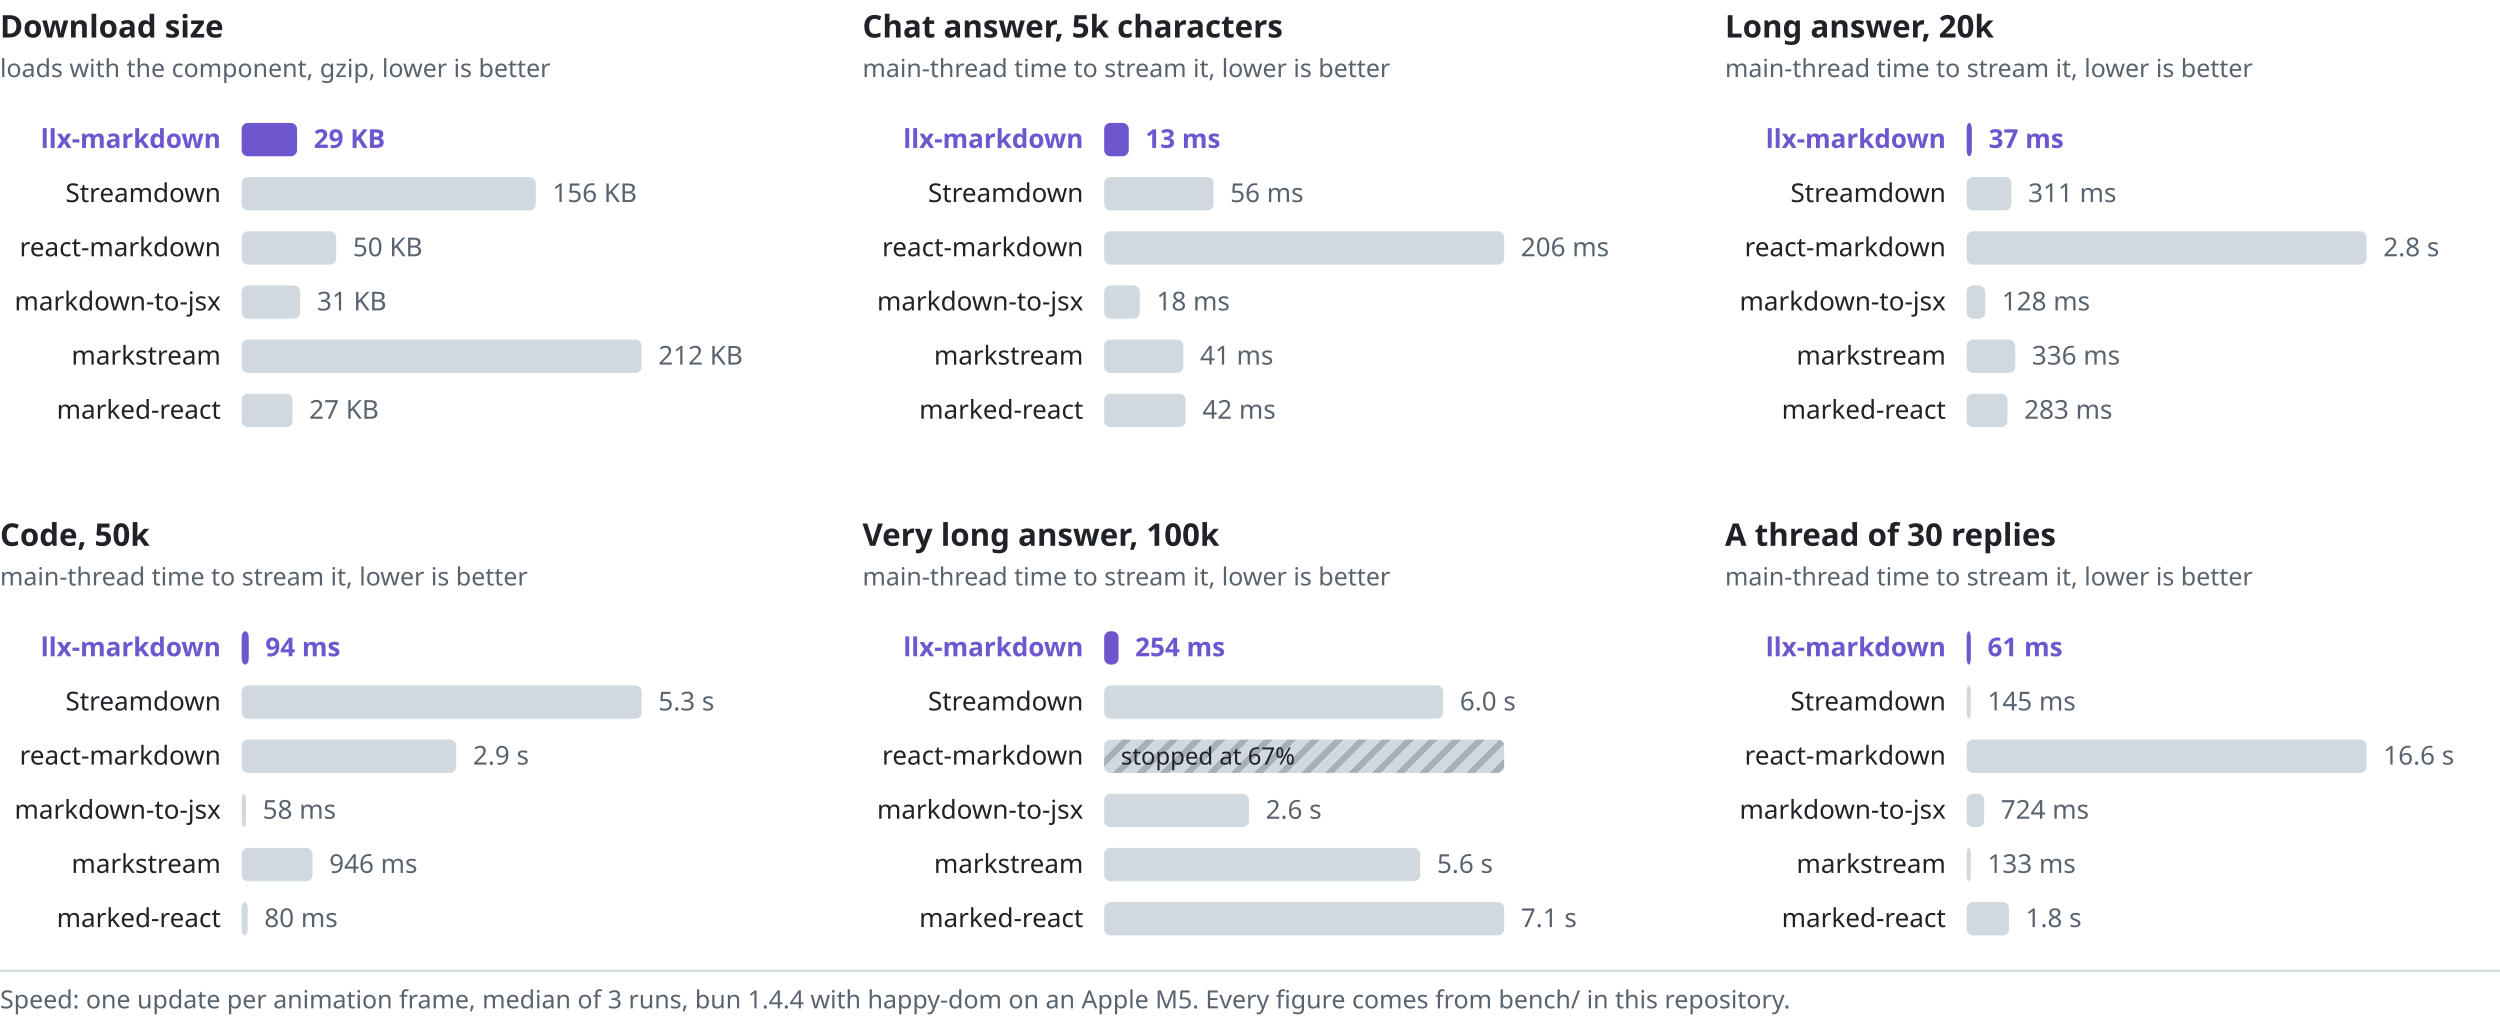
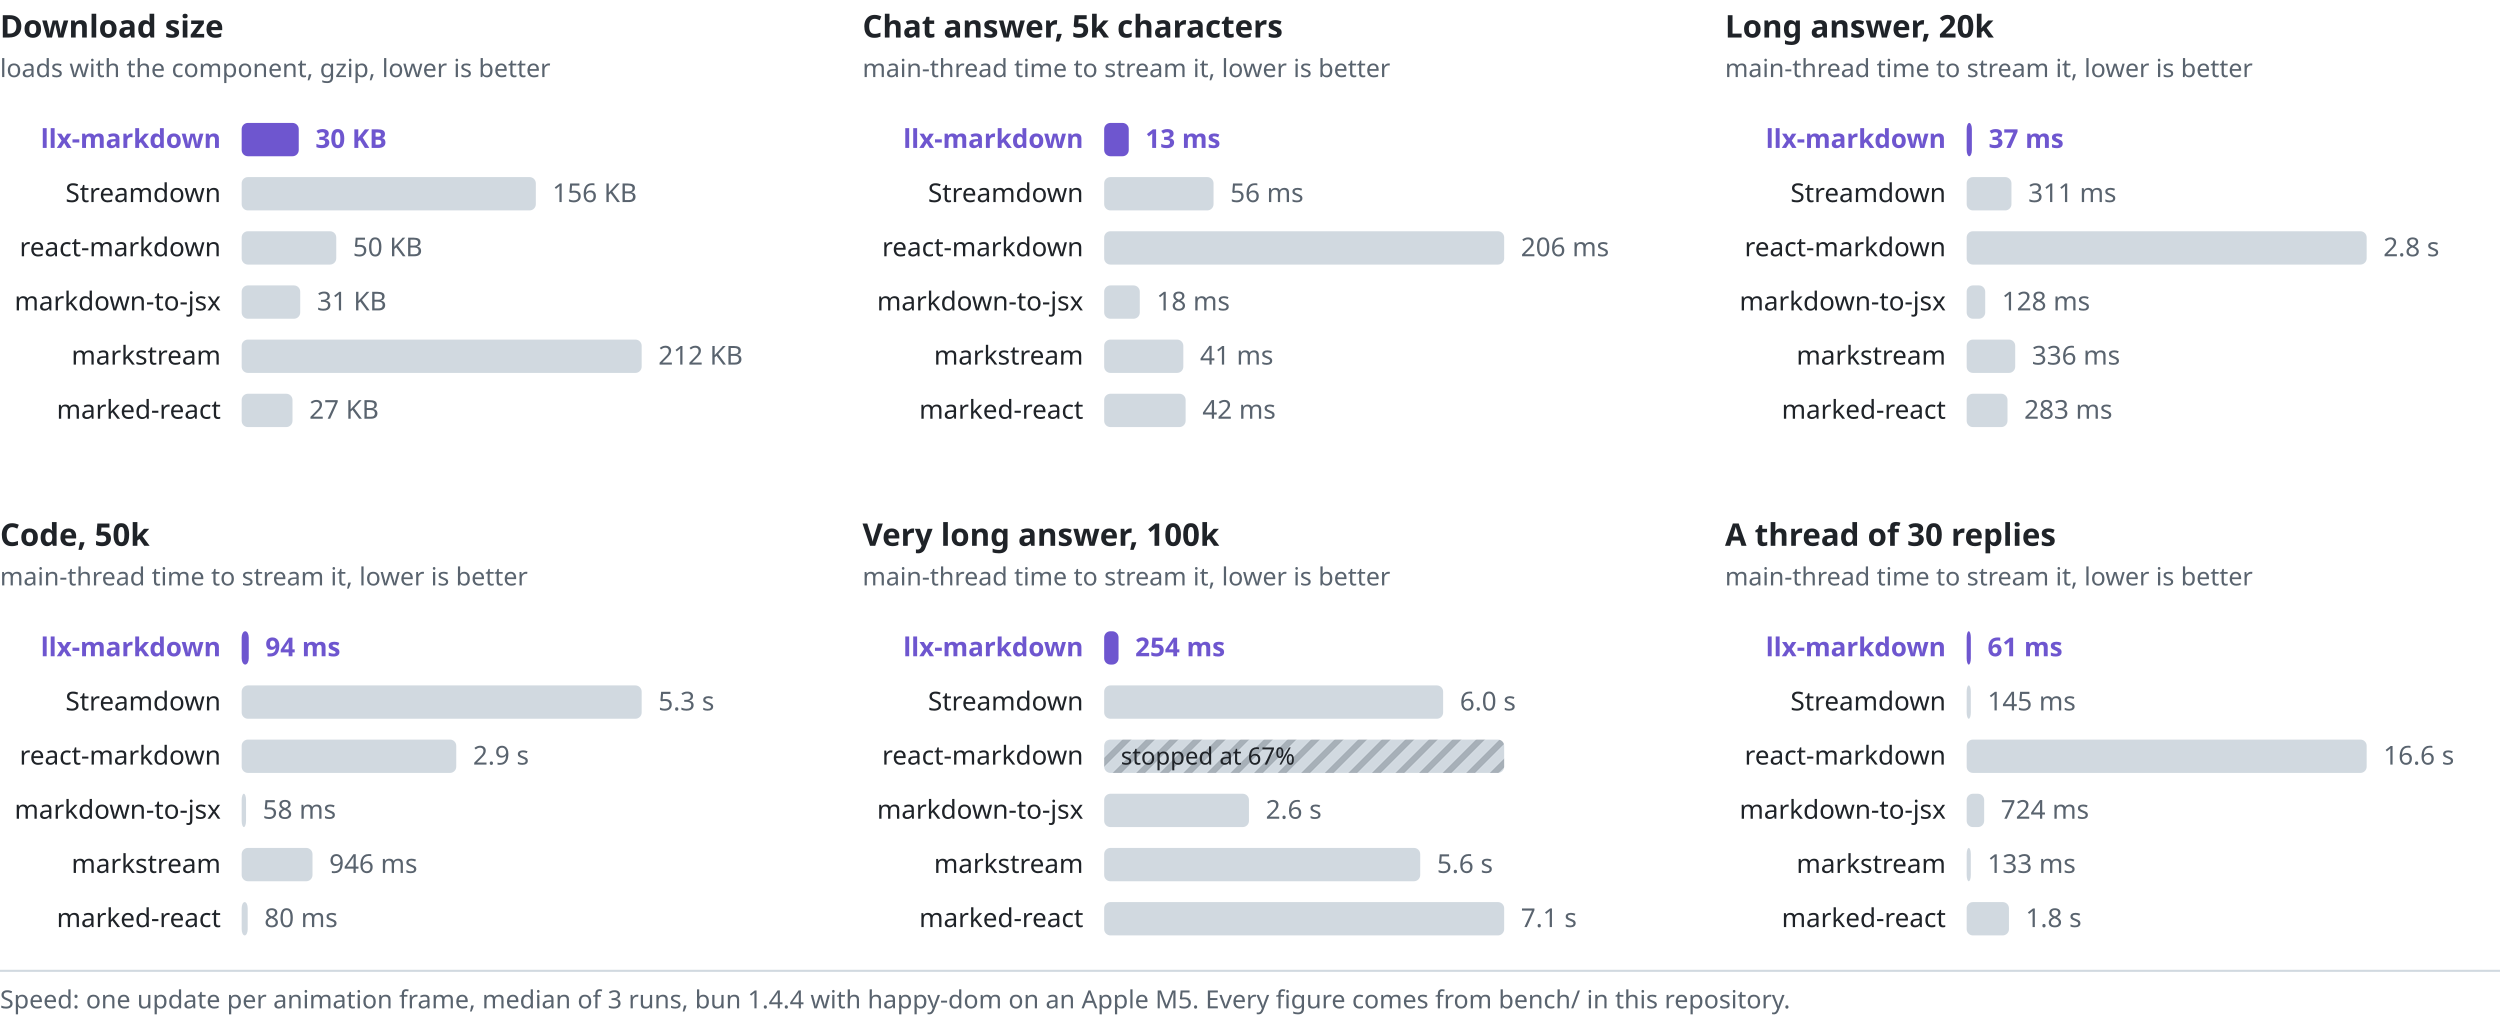
<svg xmlns="http://www.w3.org/2000/svg" width="1200" height="492" viewBox="0 0 1200 492" role="img" aria-label="llx-markdown compared with five React Markdown renderers on download size and streaming speed">
  <defs>
    <pattern id="stopped" width="8" height="8" patternUnits="userSpaceOnUse" patternTransform="rotate(45)">
      <rect width="8" height="8" fill="#d1d9e0" />
      <rect width="3" height="8" fill="#59636e" opacity="0.35" />
    </pattern>
    <style>
text { font-family: -apple-system, BlinkMacSystemFont, "Segoe UI", "Noto Sans", Helvetica, Arial, sans-serif; fill: #1f2328; }
.title { font-size: 15px; font-weight: 600; }
.note { font-size: 12px; fill: #59636e; }
.label, .value { font-size: 12.5px; }
.value { fill: #59636e; font-variant-numeric: tabular-nums; }
.ours { font-size: 12.5px; font-weight: 600; fill: #6e56cf; font-variant-numeric: tabular-nums; }
.inside { font-size: 11.5px; fill: #1f2328; }
</style>
  </defs>
  <text x="0" y="18" class="title">Download size</text>
  <text x="0" y="37" class="note">loads with the component, gzip, lower is better</text>
  <text x="106" y="71" text-anchor="end" class="ours">llx-markdown</text>
-   <rect x="116" y="59" width="26.6" height="16" rx="3" fill="#6e56cf" />
-   <text x="150.599" y="71" class="ours">29 KB</text>
+   <rect x="116" y="59" width="27.4" height="16" rx="3" fill="#6e56cf" />
+   <text x="151.416" y="71" class="ours">30 KB</text>
  <text x="106" y="97" text-anchor="end" class="label">Streamdown</text>
  <rect x="116" y="85" width="141.2" height="16" rx="3" fill="#d1d9e0" />
  <text x="265.163" y="97" class="value">156 KB</text>
  <text x="106" y="123" text-anchor="end" class="label">react-markdown</text>
  <rect x="116" y="111" width="45.4" height="16" rx="3" fill="#d1d9e0" />
  <text x="169.39" y="123" class="value">50 KB</text>
  <text x="106" y="149" text-anchor="end" class="label">markdown-to-jsx</text>
  <rect x="116" y="137" width="28.1" height="16" rx="3" fill="#d1d9e0" />
  <text x="152.142" y="149" class="value">31 KB</text>
  <text x="106" y="175" text-anchor="end" class="label">markstream</text>
  <rect x="116" y="163" width="192.0" height="16" rx="3" fill="#d1d9e0" />
  <text x="316" y="175" class="value">212 KB</text>
  <text x="106" y="201" text-anchor="end" class="label">marked-react</text>
  <rect x="116" y="189" width="24.4" height="16" rx="3" fill="#d1d9e0" />
  <text x="148.42" y="201" class="value">27 KB</text>
  <text x="414" y="18" class="title">Chat answer, 5k characters</text>
  <text x="414" y="37" class="note">main-thread time to stream it, lower is better</text>
  <text x="520" y="71" text-anchor="end" class="ours">llx-markdown</text>
  <rect x="530" y="59" width="11.8" height="16" rx="3" fill="#6e56cf" />
  <text x="549.775" y="71" class="ours">13 ms</text>
  <text x="520" y="97" text-anchor="end" class="label">Streamdown</text>
  <rect x="530" y="85" width="52.5" height="16" rx="3" fill="#d1d9e0" />
  <text x="590.496" y="97" class="value">56 ms</text>
  <text x="520" y="123" text-anchor="end" class="label">react-markdown</text>
  <rect x="530" y="111" width="192.0" height="16" rx="3" fill="#d1d9e0" />
  <text x="730" y="123" class="value">206 ms</text>
  <text x="520" y="149" text-anchor="end" class="label">markdown-to-jsx</text>
  <rect x="530" y="137" width="17.1" height="16" rx="3" fill="#d1d9e0" />
  <text x="555.128" y="149" class="value">18 ms</text>
  <text x="520" y="175" text-anchor="end" class="label">markstream</text>
  <rect x="530" y="163" width="38.0" height="16" rx="3" fill="#d1d9e0" />
  <text x="576.001" y="175" class="value">41 ms</text>
  <text x="520" y="201" text-anchor="end" class="label">marked-react</text>
  <rect x="530" y="189" width="39.1" height="16" rx="3" fill="#d1d9e0" />
  <text x="577.141" y="201" class="value">42 ms</text>
  <text x="828" y="18" class="title">Long answer, 20k</text>
  <text x="828" y="37" class="note">main-thread time to stream it, lower is better</text>
  <text x="934" y="71" text-anchor="end" class="ours">llx-markdown</text>
  <rect x="944" y="59" width="2.5" height="16" rx="3" fill="#6e56cf" />
  <text x="954.548" y="71" class="ours">37 ms</text>
  <text x="934" y="97" text-anchor="end" class="label">Streamdown</text>
  <rect x="944" y="85" width="21.5" height="16" rx="3" fill="#d1d9e0" />
  <text x="973.521" y="97" class="value">311 ms</text>
  <text x="934" y="123" text-anchor="end" class="label">react-markdown</text>
  <rect x="944" y="111" width="192.0" height="16" rx="3" fill="#d1d9e0" />
  <text x="1144" y="123" class="value">2.8 s</text>
  <text x="934" y="149" text-anchor="end" class="label">markdown-to-jsx</text>
  <rect x="944" y="137" width="8.9" height="16" rx="3" fill="#d1d9e0" />
  <text x="960.874" y="149" class="value">128 ms</text>
  <text x="934" y="175" text-anchor="end" class="label">markstream</text>
  <rect x="944" y="163" width="23.3" height="16" rx="3" fill="#d1d9e0" />
  <text x="975.292" y="175" class="value">336 ms</text>
  <text x="934" y="201" text-anchor="end" class="label">marked-react</text>
  <rect x="944" y="189" width="19.6" height="16" rx="3" fill="#d1d9e0" />
  <text x="971.596" y="201" class="value">283 ms</text>
  <text x="0" y="262" class="title">Code, 50k</text>
  <text x="0" y="281" class="note">main-thread time to stream it, lower is better</text>
  <text x="106" y="315" text-anchor="end" class="ours">llx-markdown</text>
  <rect x="116" y="303" width="3.4" height="16" rx="3" fill="#6e56cf" />
  <text x="127.366" y="315" class="ours">94 ms</text>
  <text x="106" y="341" text-anchor="end" class="label">Streamdown</text>
  <rect x="116" y="329" width="192.0" height="16" rx="3" fill="#d1d9e0" />
  <text x="316" y="341" class="value">5.3 s</text>
  <text x="106" y="367" text-anchor="end" class="label">react-markdown</text>
  <rect x="116" y="355" width="103.0" height="16" rx="3" fill="#d1d9e0" />
  <text x="227.027" y="367" class="value">2.9 s</text>
  <text x="106" y="393" text-anchor="end" class="label">markdown-to-jsx</text>
  <rect x="116" y="381" width="2.1" height="16" rx="3" fill="#d1d9e0" />
  <text x="126.087" y="393" class="value">58 ms</text>
  <text x="106" y="419" text-anchor="end" class="label">markstream</text>
  <rect x="116" y="407" width="34.0" height="16" rx="3" fill="#d1d9e0" />
  <text x="158.013" y="419" class="value">946 ms</text>
  <text x="106" y="445" text-anchor="end" class="label">marked-react</text>
  <rect x="116" y="433" width="2.9" height="16" rx="3" fill="#d1d9e0" />
  <text x="126.871" y="445" class="value">80 ms</text>
  <text x="414" y="262" class="title">Very long answer, 100k</text>
  <text x="414" y="281" class="note">main-thread time to stream it, lower is better</text>
  <text x="520" y="315" text-anchor="end" class="ours">llx-markdown</text>
  <rect x="530" y="303" width="6.9" height="16" rx="3" fill="#6e56cf" />
  <text x="544.856" y="315" class="ours">254 ms</text>
  <text x="520" y="341" text-anchor="end" class="label">Streamdown</text>
  <rect x="530" y="329" width="162.7" height="16" rx="3" fill="#d1d9e0" />
  <text x="700.731" y="341" class="value">6.0 s</text>
  <text x="520" y="367" text-anchor="end" class="label">react-markdown</text>
  <rect x="530" y="355" width="192.0" height="16" rx="3" fill="url(#stopped)" />
  <text x="538" y="367" class="inside">stopped at 67%</text>
  <text x="520" y="393" text-anchor="end" class="label">markdown-to-jsx</text>
  <rect x="530" y="381" width="69.5" height="16" rx="3" fill="#d1d9e0" />
  <text x="607.523" y="393" class="value">2.6 s</text>
  <text x="520" y="419" text-anchor="end" class="label">markstream</text>
  <rect x="530" y="407" width="151.7" height="16" rx="3" fill="#d1d9e0" />
  <text x="689.748" y="419" class="value">5.6 s</text>
  <text x="520" y="445" text-anchor="end" class="label">marked-react</text>
  <rect x="530" y="433" width="192.0" height="16" rx="3" fill="#d1d9e0" />
  <text x="730" y="445" class="value">7.1 s</text>
  <text x="828" y="262" class="title">A thread of 30 replies</text>
  <text x="828" y="281" class="note">main-thread time to stream it, lower is better</text>
  <text x="934" y="315" text-anchor="end" class="ours">llx-markdown</text>
  <rect x="944" y="303" width="2.0" height="16" rx="3" fill="#6e56cf" />
  <text x="954" y="315" class="ours">61 ms</text>
  <text x="934" y="341" text-anchor="end" class="label">Streamdown</text>
  <rect x="944" y="329" width="2.0" height="16" rx="3" fill="#d1d9e0" />
  <text x="954" y="341" class="value">145 ms</text>
  <text x="934" y="367" text-anchor="end" class="label">react-markdown</text>
  <rect x="944" y="355" width="192.0" height="16" rx="3" fill="#d1d9e0" />
  <text x="1144" y="367" class="value">16.6 s</text>
  <text x="934" y="393" text-anchor="end" class="label">markdown-to-jsx</text>
  <rect x="944" y="381" width="8.4" height="16" rx="3" fill="#d1d9e0" />
  <text x="960.37" y="393" class="value">724 ms</text>
  <text x="934" y="419" text-anchor="end" class="label">markstream</text>
  <rect x="944" y="407" width="2.0" height="16" rx="3" fill="#d1d9e0" />
  <text x="954" y="419" class="value">133 ms</text>
  <text x="934" y="445" text-anchor="end" class="label">marked-react</text>
  <rect x="944" y="433" width="20.3" height="16" rx="3" fill="#d1d9e0" />
  <text x="972.28" y="445" class="value">1.8 s</text>
  <line x1="0" y1="466" x2="1200" y2="466" stroke="#d1d9e0" />
  <text x="0" y="484" class="note">Speed: one update per animation frame, median of 3 runs, bun 1.4.4 with happy-dom on an Apple M5. Every figure comes from bench/ in this repository.</text>
</svg>
